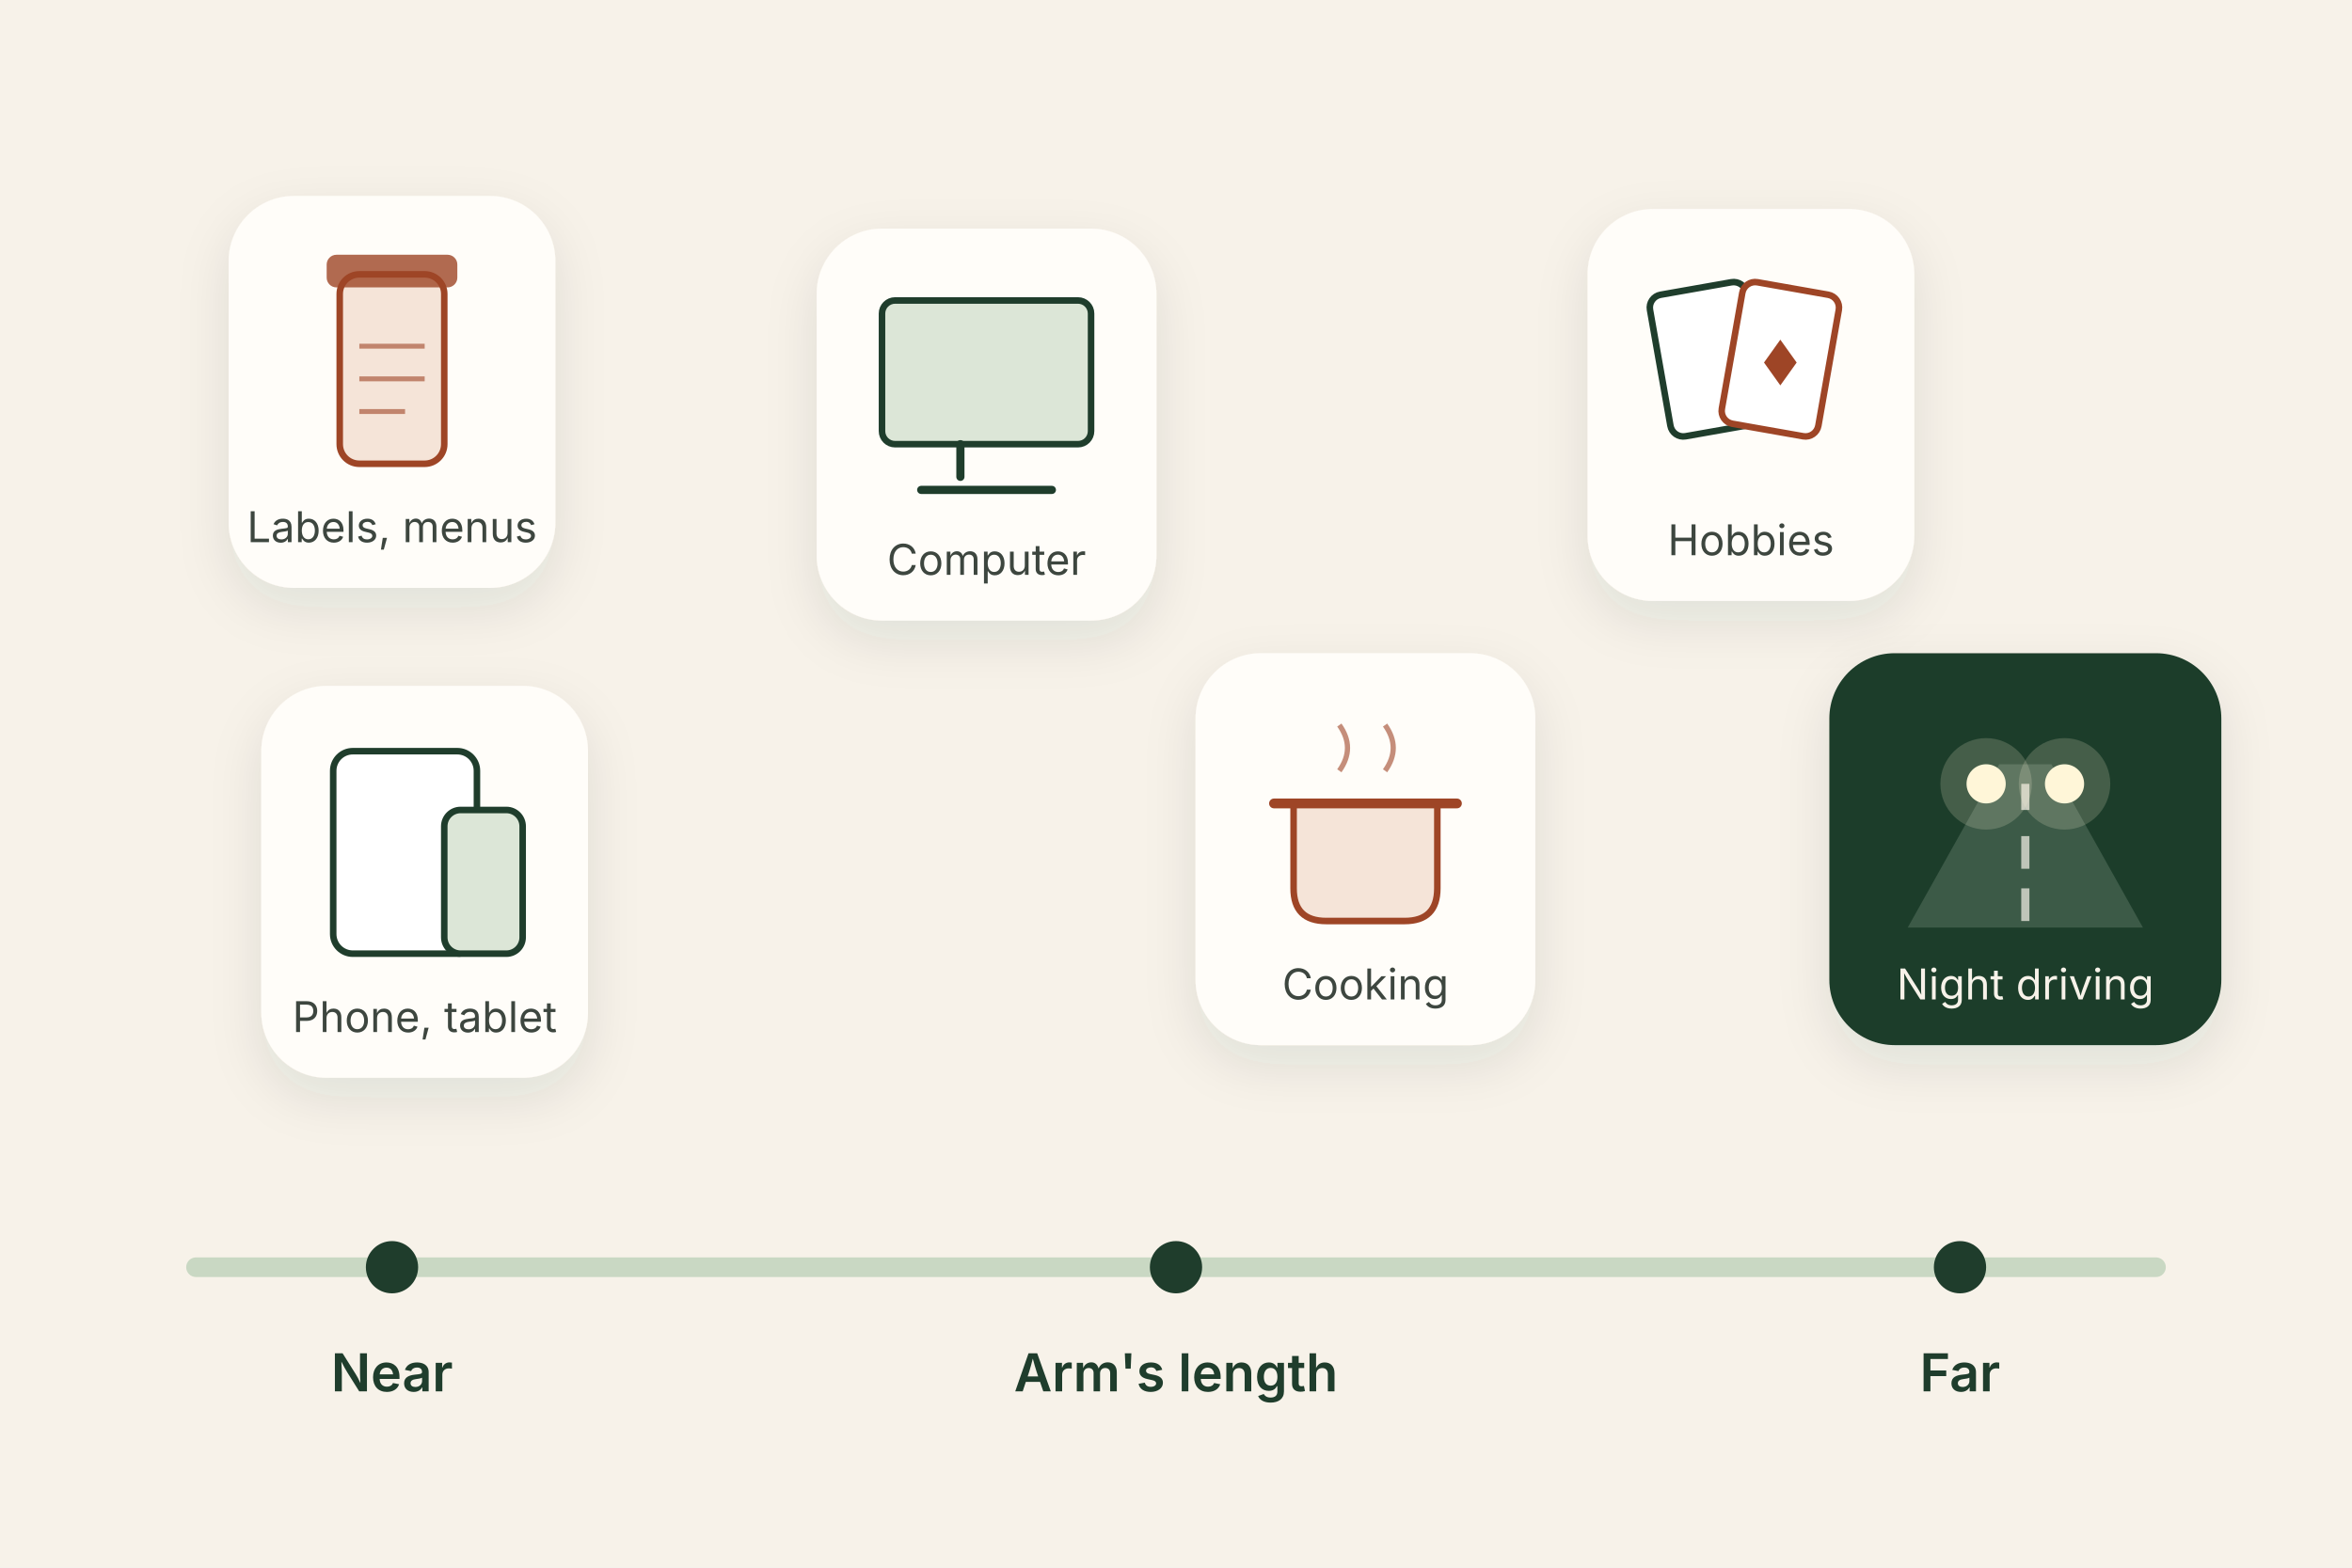
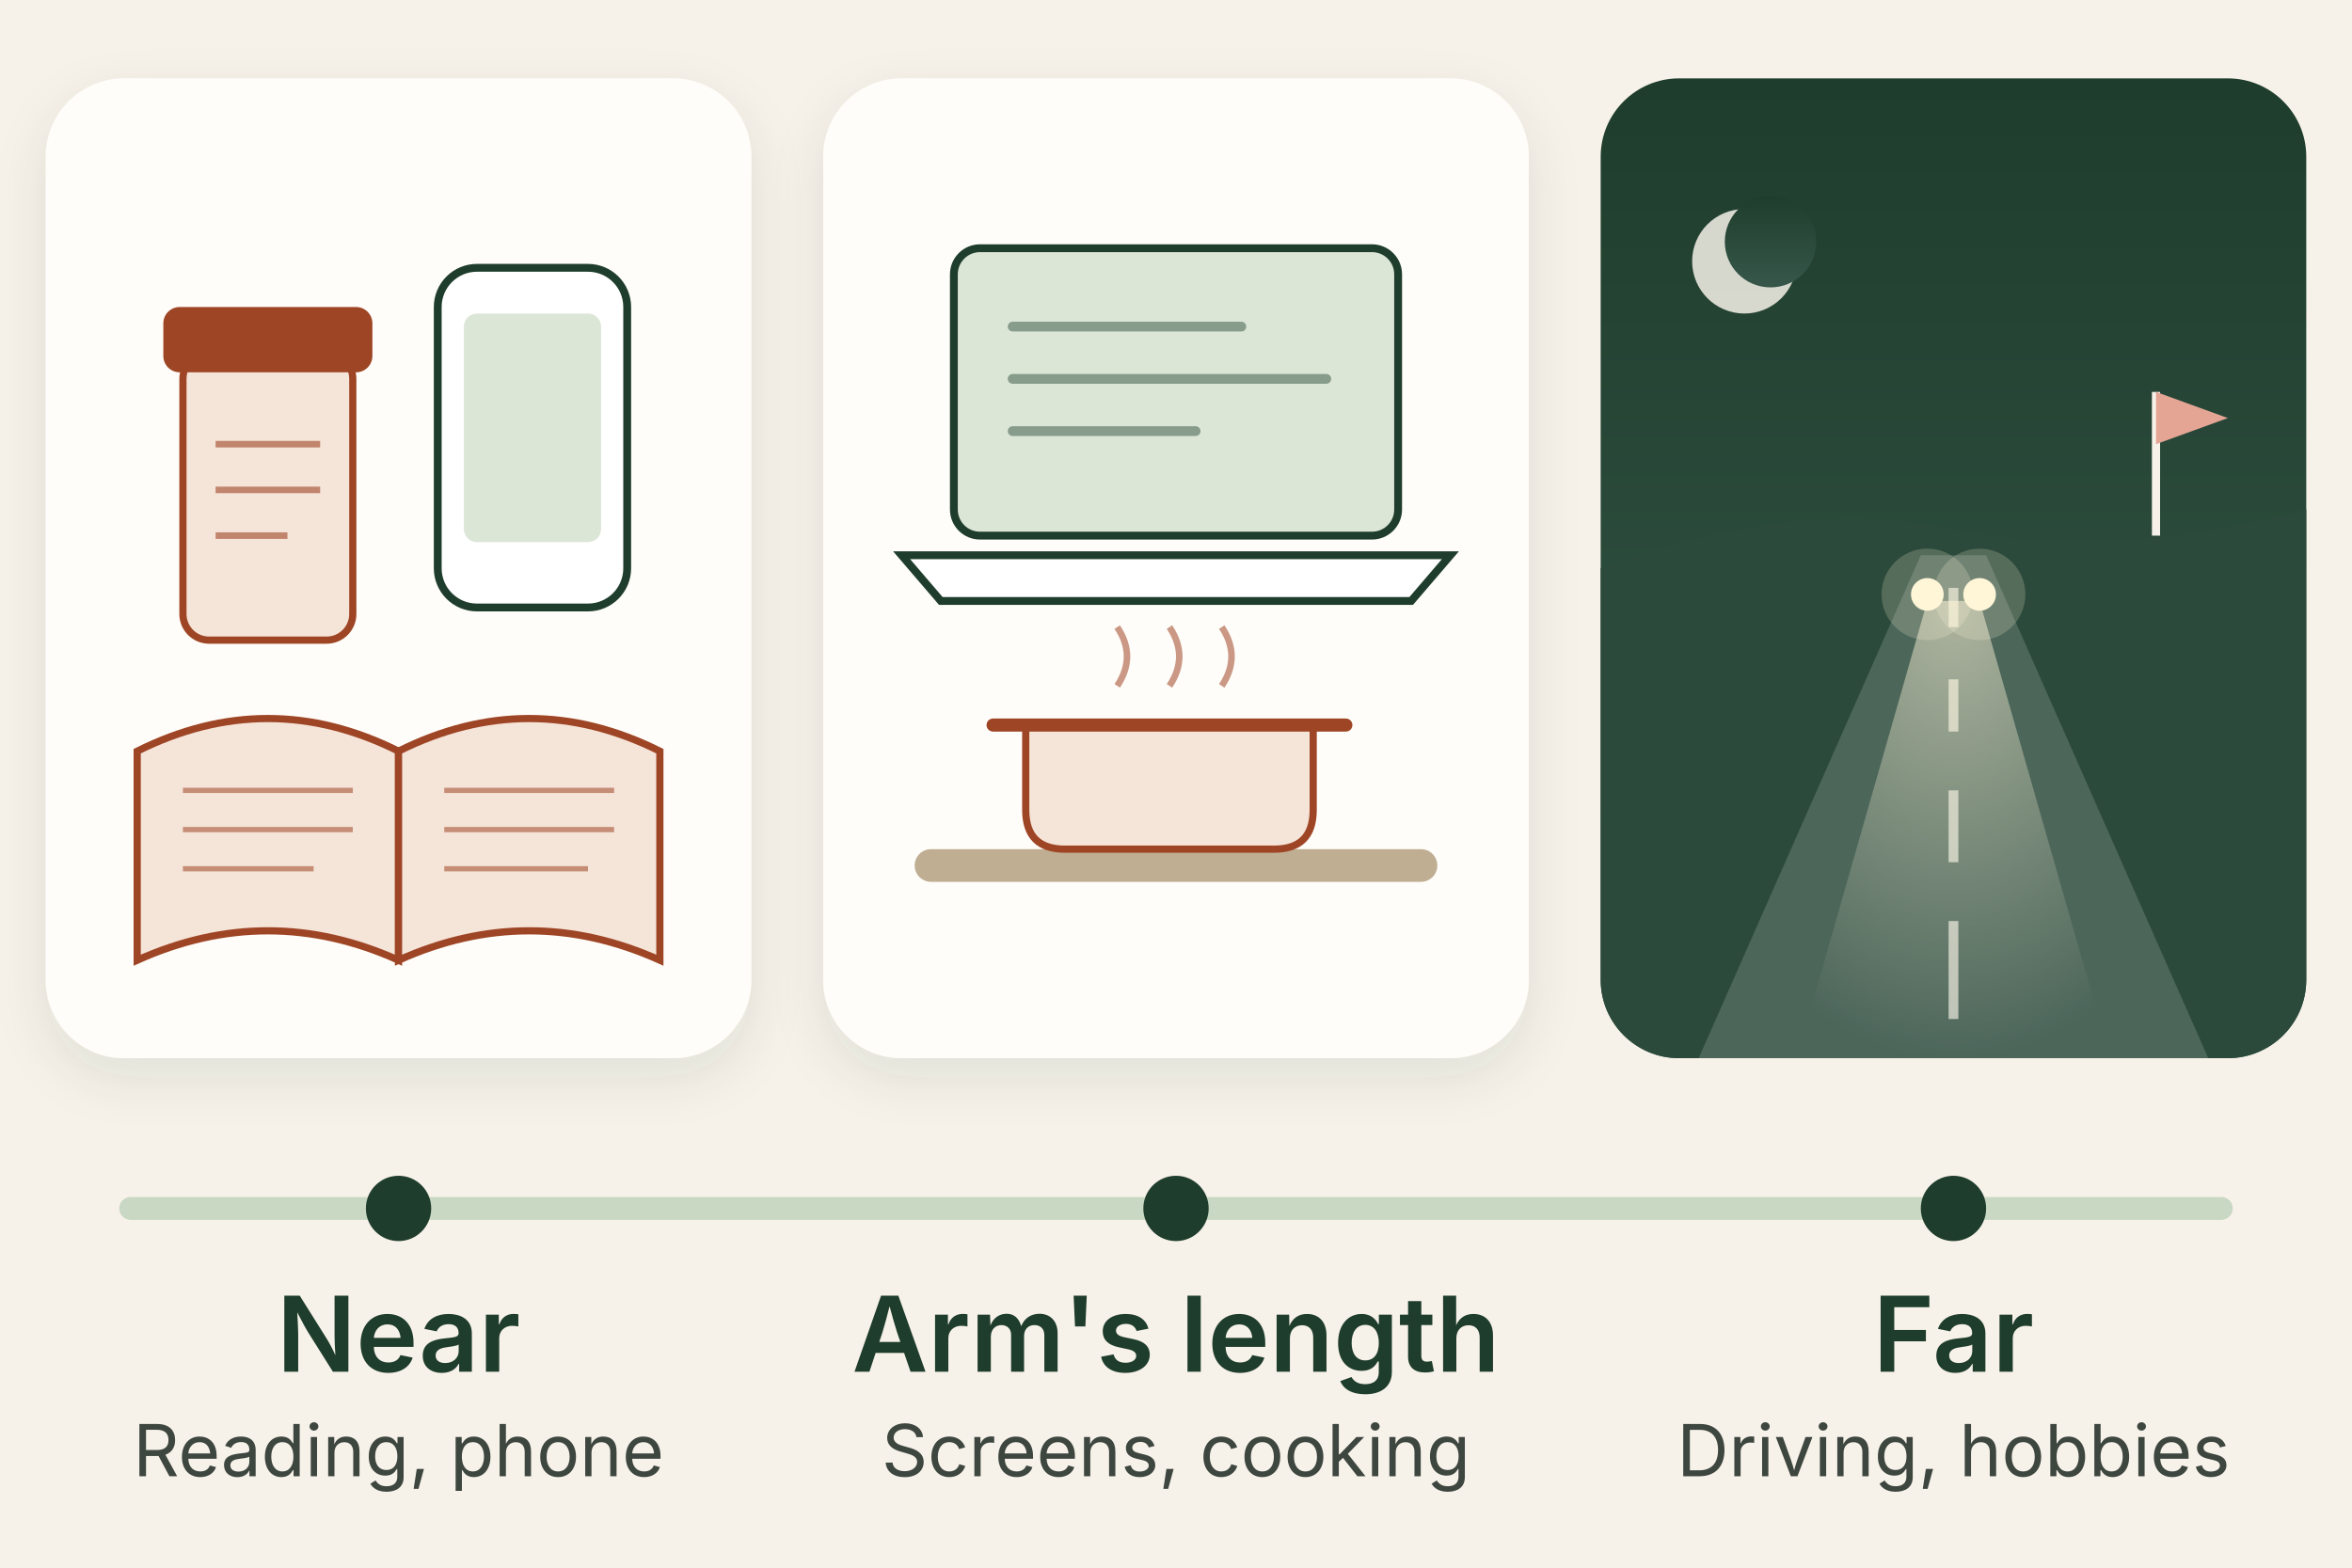
<svg xmlns="http://www.w3.org/2000/svg" viewBox="0 0 720 480" role="img" aria-labelledby="t d">
  <defs>
    <filter id="shadow" x="-20%" y="-20%" width="140%" height="140%">
      <feDropShadow dx="0" dy="6" stdDeviation="8" flood-color="#1F3D2C" flood-opacity=".10" />
    </filter>
+     <linearGradient id="night" x1="0" y1="0" x2="0" y2="1">
+       <stop offset="0" stop-color="#1F3D2C" />
+       <stop offset="1" stop-color="#36574A" />
+     </linearGradient>
+     <radialGradient id="beam" cx="50%" cy="0%" r="100%">
+       <stop offset="0" stop-color="#FFF6D8" stop-opacity=".55" />
+       <stop offset="1" stop-color="#FFF6D8" stop-opacity="0" />
+     </radialGradient>
+     <clipPath id="c3">
+       <rect x="0" y="0" width="216" height="300" rx="24" />
+     </clipPath>
  </defs>
  <rect width="720" height="480" fill="#F7F2E9" />
  <g font-family="Inter,system-ui,sans-serif" text-anchor="middle">
-     <path d="M60,388 L660,388" stroke="#c9d8c3" stroke-width="6" stroke-linecap="round" />
-     <text x="120" y="426" font-size="16" font-weight="600" fill="#1F3D2C">Near</text>
-     <text x="360" y="426" font-size="16" font-weight="600" fill="#1F3D2C">Arm's length</text>
-     <text x="600" y="426" font-size="16" font-weight="600" fill="#1F3D2C">Far</text>
+     <g transform="translate(14,24)">
+       <rect width="216" height="300" rx="24" fill="#FFFDF9" filter="url(#shadow)" />
+       <path d="M28,206 Q68,186 108,206 L108,270 Q68,252 28,270Z" fill="#F5E4D8" stroke="#9E4526" stroke-width="2.2" />
+       <path d="M108,206 Q148,186 188,206 L188,270 Q148,252 108,270Z" fill="#F5E4D8" stroke="#9E4526" stroke-width="2.2" />
+       <g stroke="#9E4526" stroke-width="1.6" opacity=".55">
+         <path d="M42,218 h52 M42,230 h52 M42,242 h40 M122,218 h52 M122,230 h52 M122,242 h44" />
+       </g>
+       <rect x="120" y="58" width="58" height="104" rx="12" fill="#fff" stroke="#1F3D2C" stroke-width="2.4" />
+       <rect x="128" y="72" width="42" height="70" rx="4" fill="#DCE6D7" />
+       <rect x="42" y="84" width="52" height="88" rx="8" fill="#F5E4D8" stroke="#9E4526" stroke-width="2.2" />
+       <rect x="36" y="70" width="64" height="20" rx="5" fill="#9E4526" />
+       <path d="M52,112 h32 M52,126 h32 M52,140 h22" stroke="#9E4526" stroke-width="2" opacity=".6" />
+     </g>
+     <g transform="translate(252,24)">
+       <rect width="216" height="300" rx="24" fill="#FFFDF9" filter="url(#shadow)" />
+       <rect x="40" y="52" width="136" height="88" rx="8" fill="#DCE6D7" stroke="#1F3D2C" stroke-width="2.4" />
+       <path d="M58,76 h70 M58,92 h96 M58,108 h56" stroke="#4f6b58" stroke-width="3" stroke-linecap="round" opacity=".6" />
+       <path d="M24,146 h168 l-12,14 h-144z" fill="#fff" stroke="#1F3D2C" stroke-width="2.4" />
+       <rect x="28" y="236" width="160" height="10" rx="5" fill="#BFAE92" />
+       <path d="M62,198 h88 v26 q0,12 -12,12 h-64 q-12,0 -12,-12z" fill="#F5E4D8" stroke="#9E4526" stroke-width="2.2" />
+       <path d="M52,198 h108" stroke="#9E4526" stroke-width="4" stroke-linecap="round" />
+       <path d="M90,186 q6,-9 0,-18 M106,186 q6,-9 0,-18 M122,186 q6,-9 0,-18" fill="none" stroke="#9E4526" stroke-width="2" opacity=".55" />
+     </g>
+     <g transform="translate(490,24)">
+       <g clip-path="url(#c3)">
+         <rect width="216" height="300" fill="url(#night)" />
+         <path d="M0,150 Q60,128 108,138 T216,132 V300 H0Z" fill="#2C4A3B" />
+         <path d="M30,300 L98,146 L118,146 L186,300Z" fill="#4C665A" />
+         <path d="M108,156 v12 M108,184 v16 M108,218 v22 M108,258 v30" stroke="#F7F2E9" stroke-width="3" opacity=".65" />
+         <path d="M60,300 L100,160 L116,160 L156,300Z" fill="url(#beam)" />
+         <circle cx="100" cy="158" r="5" fill="#FFF6D8" />
+         <circle cx="116" cy="158" r="5" fill="#FFF6D8" />
+         <circle cx="100" cy="158" r="14" fill="#FFF6D8" opacity=".2" />
+         <circle cx="116" cy="158" r="14" fill="#FFF6D8" opacity=".2" />
+         <path d="M170,140 V96" stroke="#F7F2E9" stroke-width="2.5" />
+         <path d="M170,96 l22,8 -22,8z" fill="#E4A595" />
+         <circle cx="44" cy="56" r="16" fill="#F7F2E9" opacity=".85" />
+         <circle cx="52" cy="50" r="14" fill="url(#night)" />
+       </g>
+       <rect width="216" height="300" rx="24" fill="none" filter="url(#shadow)" />
+     </g>
+     <path d="M40,370 L680,370" stroke="#c9d8c3" stroke-width="7" stroke-linecap="round" />
    <g fill="#1F3D2C">
-       <circle cx="120" cy="388" r="8" />
-       <circle cx="360" cy="388" r="8" />
-       <circle cx="600" cy="388" r="8" />
+       <circle cx="122" cy="370" r="10" />
+       <circle cx="360" cy="370" r="10" />
+       <circle cx="598" cy="370" r="10" />
    </g>
-     <g transform="translate(70,60)">
-       <rect width="100" height="120" rx="20" fill="#FFFDF9" filter="url(#shadow)" />
-       <rect x="34" y="24" width="32" height="58" rx="6" fill="#F5E4D8" stroke="#9E4526" stroke-width="2" />
-       <rect x="30" y="18" width="40" height="10" rx="3" fill="#9E4526" opacity=".8" />
-       <path d="M40,46 h20 M40,56 h20 M40,66 h14" stroke="#9E4526" stroke-width="1.5" opacity=".6" />
-       <text x="50" y="106" font-size="13" fill="#3d463f">Labels, menus</text>
+     <g font-size="32" font-weight="600" fill="#1F3D2C">
+       <text x="122" y="420">Near</text>
+       <text x="360" y="420">Arm's length</text>
+       <text x="598" y="420">Far</text>
    </g>
-     <g transform="translate(80,210)">
-       <rect width="100" height="120" rx="20" fill="#FFFDF9" filter="url(#shadow)" />
-       <rect x="22" y="20" width="44" height="62" rx="6" fill="#fff" stroke="#1F3D2C" stroke-width="2" />
-       <rect x="56" y="38" width="24" height="44" rx="5" fill="#DCE6D7" stroke="#1F3D2C" stroke-width="2" />
-       <text x="50" y="106" font-size="13" fill="#3d463f">Phone, tablet</text>
-     </g>
-     <g transform="translate(250,70)">
-       <rect width="104" height="120" rx="20" fill="#FFFDF9" filter="url(#shadow)" />
-       <rect x="20" y="22" width="64" height="44" rx="4" fill="#DCE6D7" stroke="#1F3D2C" stroke-width="2" />
-       <path d="M44,66 v10 M32,80 h40" stroke="#1F3D2C" stroke-width="2.5" stroke-linecap="round" />
-       <text x="52" y="106" font-size="13" fill="#3d463f">Computer</text>
-     </g>
-     <g transform="translate(366,200)">
-       <rect width="104" height="120" rx="20" fill="#FFFDF9" filter="url(#shadow)" />
-       <path d="M30,46 h44 v26 q0,10 -10,10 h-24 q-10,0 -10,-10z" fill="#F5E4D8" stroke="#9E4526" stroke-width="2" />
-       <path d="M24,46 h56" stroke="#9E4526" stroke-width="3" stroke-linecap="round" />
-       <path d="M44,36 q5,-7 0,-14 M58,36 q5,-7 0,-14" fill="none" stroke="#9E4526" stroke-width="1.6" opacity=".6" />
-       <text x="52" y="106" font-size="13" fill="#3d463f">Cooking</text>
-     </g>
-     <g transform="translate(486,64)">
-       <rect width="100" height="120" rx="20" fill="#FFFDF9" filter="url(#shadow)" />
-       <rect x="22" y="24" width="30" height="44" rx="4" fill="#fff" stroke="#1F3D2C" stroke-width="2" transform="rotate(-10 37 46)" />
-       <rect x="44" y="24" width="30" height="44" rx="4" fill="#fff" stroke="#9E4526" stroke-width="2" transform="rotate(10 59 46)" />
-       <path d="M59,40 l5,7 -5,7 -5,-7z" fill="#9E4526" />
-       <text x="50" y="106" font-size="13" fill="#3d463f">Hobbies</text>
-     </g>
-     <g transform="translate(560,200)">
-       <rect width="120" height="120" rx="20" fill="#1F3D2C" filter="url(#shadow)" />
-       <path d="M24,84 L52,34 L68,34 L96,84Z" fill="#3C5A47" />
-       <path d="M60,40 v8 M60,56 v10 M60,72 v10" stroke="#F7F2E9" stroke-width="2.5" opacity=".7" />
-       <circle cx="48" cy="40" r="6" fill="#FFF6D8" />
-       <circle cx="72" cy="40" r="6" fill="#FFF6D8" />
-       <circle cx="48" cy="40" r="14" fill="#FFF6D8" opacity=".18" />
-       <circle cx="72" cy="40" r="14" fill="#FFF6D8" opacity=".18" />
-       <text x="60" y="106" font-size="13" fill="#F7F2E9">Night driving</text>
+     <g font-size="22" fill="#3d463f">
+       <text x="122" y="452">Reading, phone</text>
+       <text x="360" y="452">Screens, cooking</text>
+       <text x="598" y="452">Driving, hobbies</text>
    </g>
  </g>
</svg>
